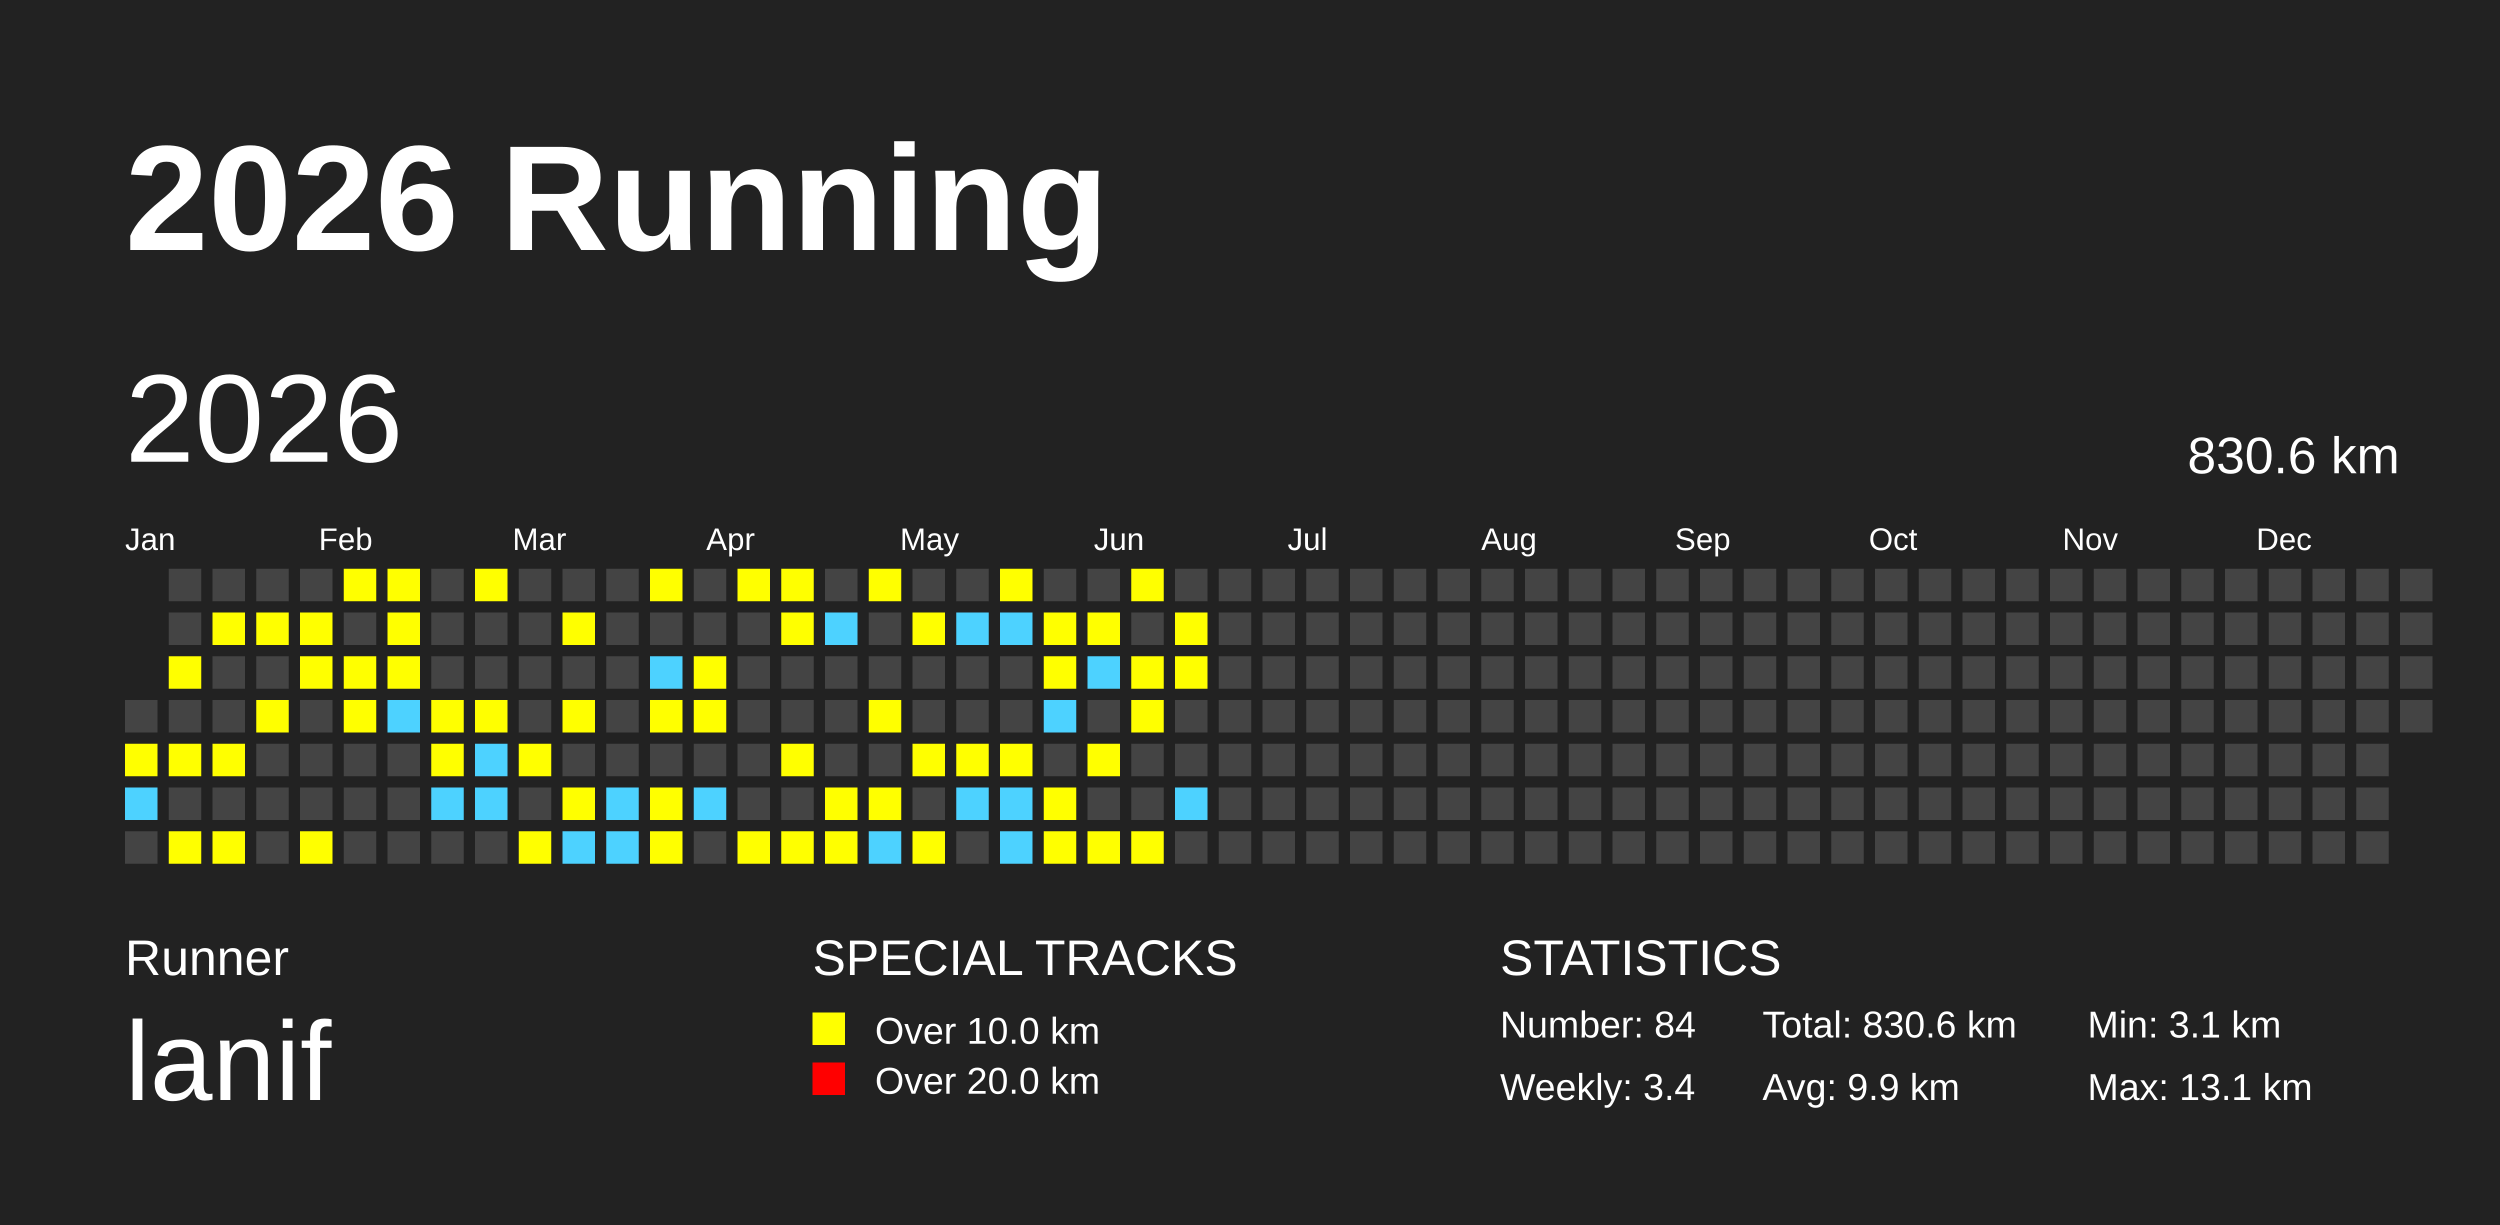
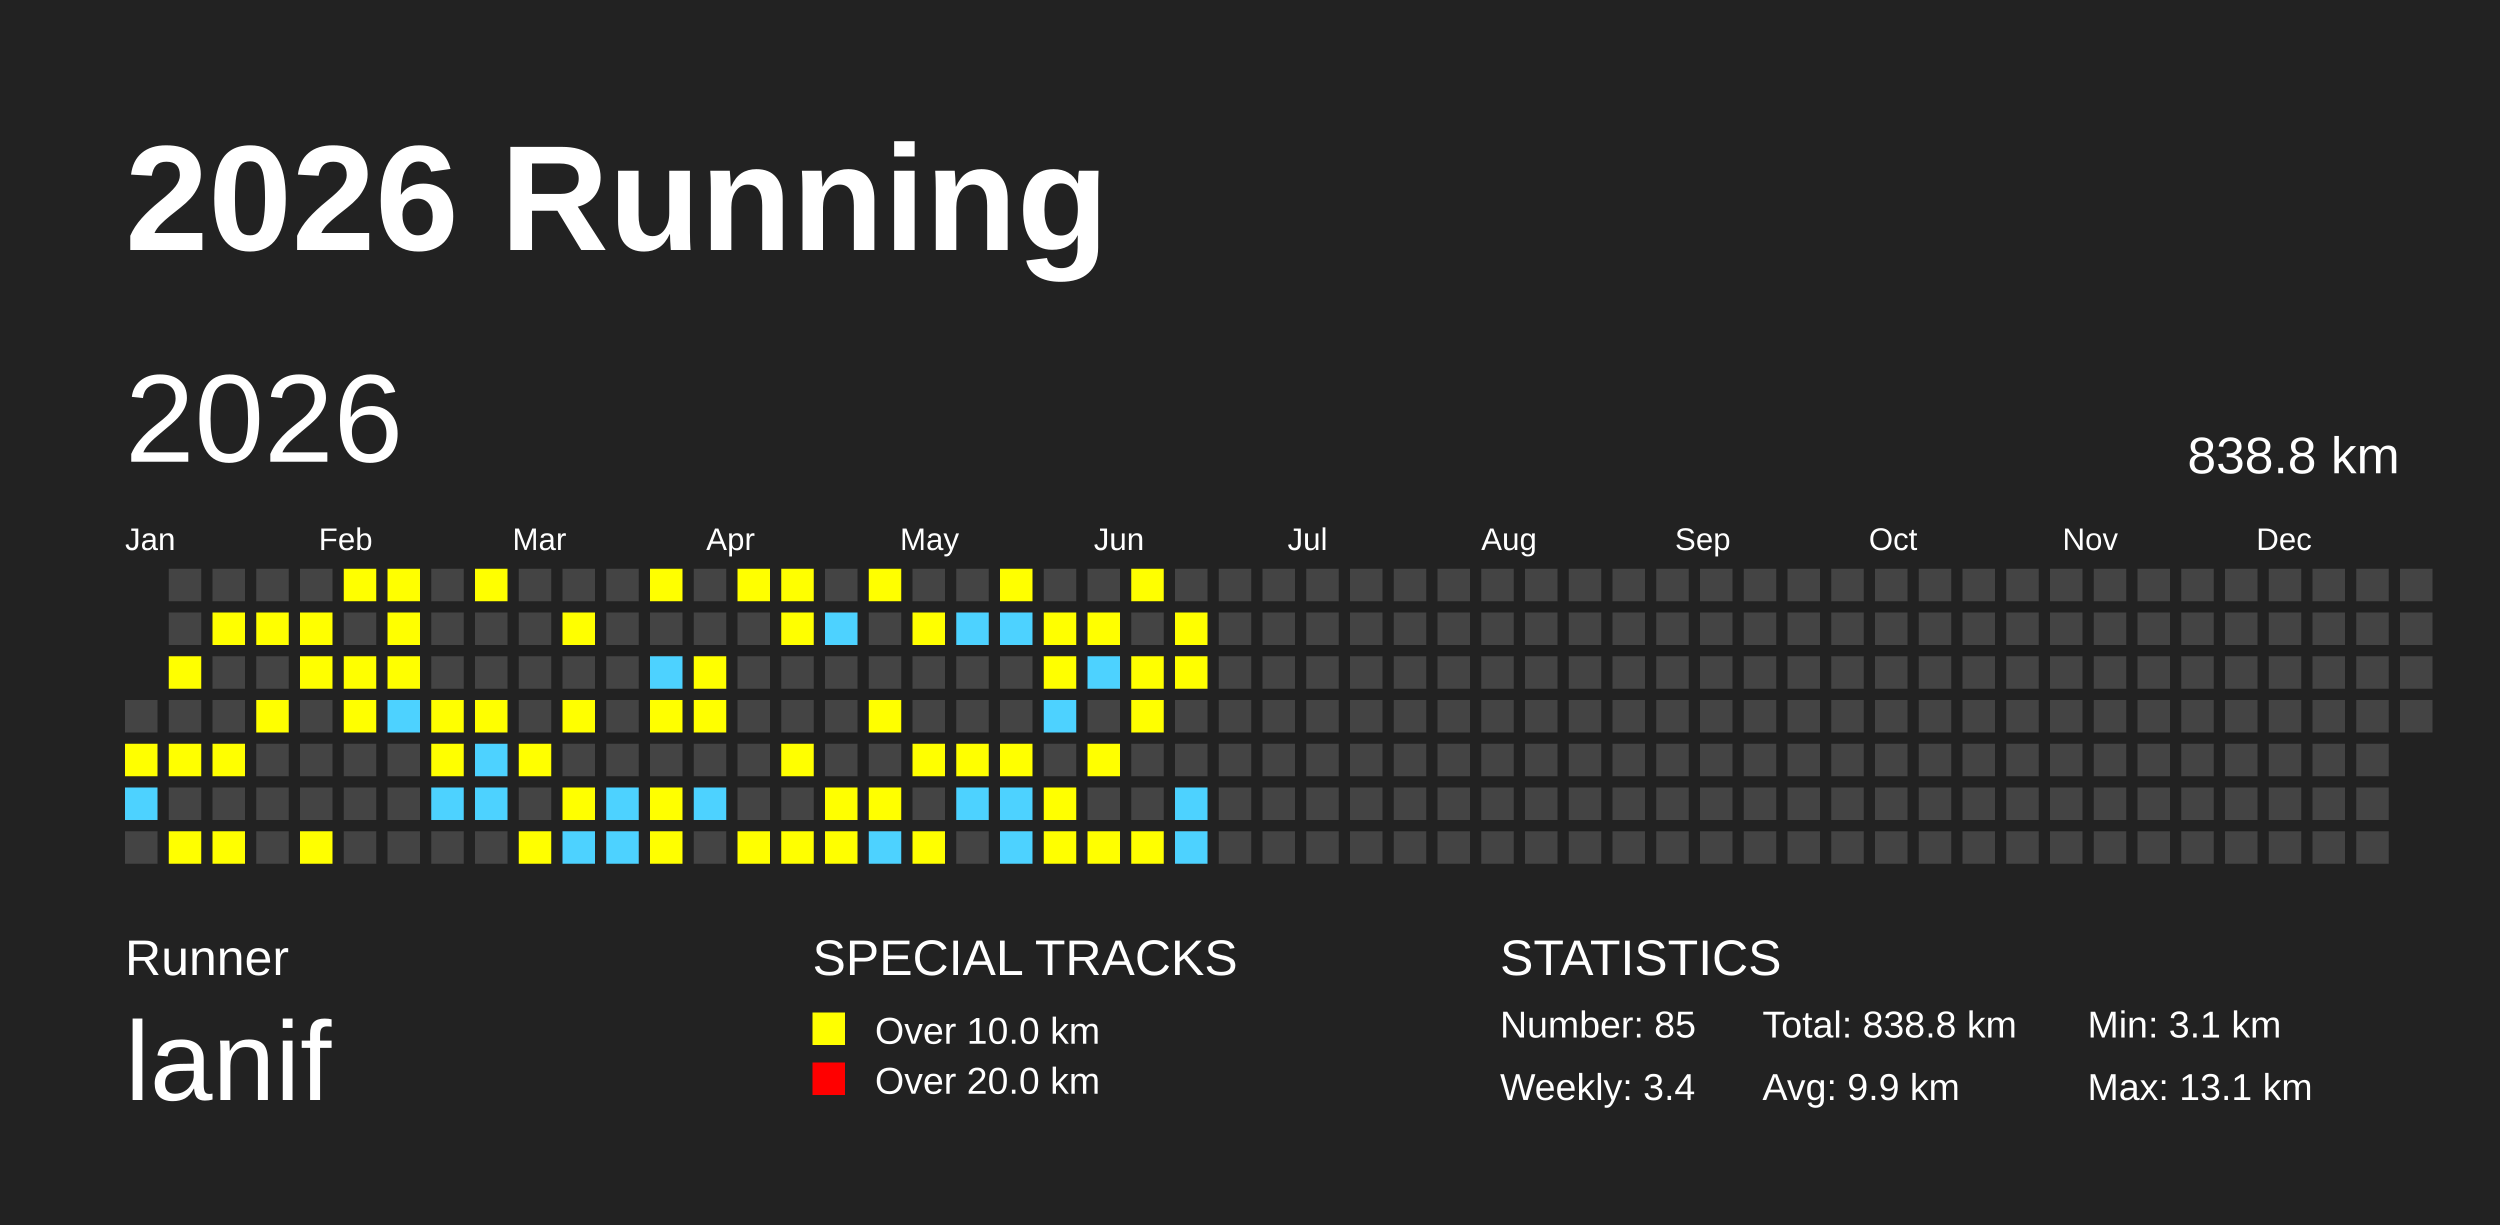
<svg xmlns="http://www.w3.org/2000/svg" baseProfile="full" height="98mm" version="1.1" viewBox="0,0,200,98" width="200mm">
  <defs />
  <rect fill="#222222" height="98" width="200" x="0" y="0" />
  <text fill="#FFFFFF" style="font-size:12px; font-family:Arial; font-weight:bold;" x="10" y="20">2026 Running</text>
  <text fill="#FFFFFF" style="font-size:4px; font-family:Arial" x="10" y="78">Runner</text>
  <text fill="#FFFFFF" style="font-size:9px; font-family:Arial" x="10" y="88">lanif</text>
  <text fill="#FFFFFF" style="font-size:4px; font-family:Arial" x="65" y="78">SPECIAL TRACKS</text>
  <rect fill="yellow" height="2.6" width="2.6" x="65" y="81" />
  <text fill="#FFFFFF" style="font-size:3px; font-family:Arial" x="70" y="83.5">Over 10.0 km</text>
  <rect fill="red" height="2.6" width="2.6" x="65" y="85" />
  <text fill="#FFFFFF" style="font-size:3px; font-family:Arial" x="70" y="87.5">Over 20.0 km</text>
  <text fill="#FFFFFF" style="font-size:4px; font-family:Arial" x="120" y="78">STATISTICS</text>
-   <text fill="#FFFFFF" style="font-size:3px; font-family:Arial" x="120" y="83">Number: 84</text>
+   <text fill="#FFFFFF" style="font-size:3px; font-family:Arial" x="120" y="83">Number: 85</text>
  <text fill="#FFFFFF" style="font-size:3px; font-family:Arial" x="120" y="88">Weekly: 3.4</text>
-   <text fill="#FFFFFF" style="font-size:3px; font-family:Arial" x="141" y="83">Total: 830.6 km</text>
+   <text fill="#FFFFFF" style="font-size:3px; font-family:Arial" x="141" y="83">Total: 838.8 km</text>
  <text fill="#FFFFFF" style="font-size:3px; font-family:Arial" x="141" y="88">Avg: 9.9 km</text>
  <text fill="#FFFFFF" style="font-size:3px; font-family:Arial" x="167" y="83">Min: 3.1 km</text>
  <text fill="#FFFFFF" style="font-size:3px; font-family:Arial" x="167" y="88">Max: 13.1 km</text>
  <text dominant-baseline="hanging" fill="#FFFFFF" style="font-size:10.0px; font-family:Arial;" x="10" y="30">2026</text>
-   <text dominant-baseline="hanging" fill="#FFFFFF" style="font-size:4.125px; font-family:Arial;" x="175" y="35">830.6 km</text>
+   <text dominant-baseline="hanging" fill="#FFFFFF" style="font-size:4.125px; font-family:Arial;" x="175" y="35">838.8 km</text>
  <text fill="#FFFFFF" style="font-size:2.5px; font-family:Arial" x="10.0" y="44">Jan</text>
  <text fill="#FFFFFF" style="font-size:2.5px; font-family:Arial" x="25.5" y="44">Feb</text>
  <text fill="#FFFFFF" style="font-size:2.5px; font-family:Arial" x="41.0" y="44">Mar</text>
  <text fill="#FFFFFF" style="font-size:2.5px; font-family:Arial" x="56.5" y="44">Apr</text>
  <text fill="#FFFFFF" style="font-size:2.5px; font-family:Arial" x="72.0" y="44">May</text>
  <text fill="#FFFFFF" style="font-size:2.5px; font-family:Arial" x="87.5" y="44">Jun</text>
  <text fill="#FFFFFF" style="font-size:2.5px; font-family:Arial" x="103.0" y="44">Jul</text>
  <text fill="#FFFFFF" style="font-size:2.5px; font-family:Arial" x="118.5" y="44">Aug</text>
  <text fill="#FFFFFF" style="font-size:2.5px; font-family:Arial" x="134.0" y="44">Sep</text>
  <text fill="#FFFFFF" style="font-size:2.5px; font-family:Arial" x="149.5" y="44">Oct</text>
  <text fill="#FFFFFF" style="font-size:2.5px; font-family:Arial" x="165.0" y="44">Nov</text>
  <text fill="#FFFFFF" style="font-size:2.5px; font-family:Arial" x="180.5" y="44">Dec</text>
  <rect fill="#444444" height="2.6" width="2.6" x="10.0" y="56.0" />
  <rect fill="yellow" height="2.6" width="2.6" x="10.0" y="59.5" />
  <rect fill="#4DD2FF" height="2.6" width="2.6" x="10.0" y="63.0" />
  <rect fill="#444444" height="2.6" width="2.6" x="10.0" y="66.5" />
  <rect fill="#444444" height="2.6" width="2.6" x="13.5" y="45.5" />
  <rect fill="#444444" height="2.6" width="2.6" x="13.5" y="49.0" />
  <rect fill="yellow" height="2.6" width="2.6" x="13.5" y="52.5" />
  <rect fill="#444444" height="2.6" width="2.6" x="13.5" y="56.0" />
  <rect fill="yellow" height="2.6" width="2.6" x="13.5" y="59.5" />
  <rect fill="#444444" height="2.6" width="2.6" x="13.5" y="63.0" />
  <rect fill="yellow" height="2.6" width="2.6" x="13.5" y="66.5" />
  <rect fill="#444444" height="2.6" width="2.6" x="17.0" y="45.5" />
  <rect fill="yellow" height="2.6" width="2.6" x="17.0" y="49.0" />
  <rect fill="#444444" height="2.6" width="2.6" x="17.0" y="52.5" />
  <rect fill="#444444" height="2.6" width="2.6" x="17.0" y="56.0" />
  <rect fill="yellow" height="2.6" width="2.6" x="17.0" y="59.5" />
  <rect fill="#444444" height="2.6" width="2.6" x="17.0" y="63.0" />
  <rect fill="yellow" height="2.6" width="2.6" x="17.0" y="66.5" />
  <rect fill="#444444" height="2.6" width="2.6" x="20.5" y="45.5" />
  <rect fill="yellow" height="2.6" width="2.6" x="20.5" y="49.0" />
  <rect fill="#444444" height="2.6" width="2.6" x="20.5" y="52.5" />
  <rect fill="yellow" height="2.6" width="2.6" x="20.5" y="56.0" />
  <rect fill="#444444" height="2.6" width="2.6" x="20.5" y="59.5" />
  <rect fill="#444444" height="2.6" width="2.6" x="20.5" y="63.0" />
  <rect fill="#444444" height="2.6" width="2.6" x="20.5" y="66.5" />
  <rect fill="#444444" height="2.6" width="2.6" x="24.0" y="45.5" />
  <rect fill="yellow" height="2.6" width="2.6" x="24.0" y="49.0" />
  <rect fill="yellow" height="2.6" width="2.6" x="24.0" y="52.5" />
  <rect fill="#444444" height="2.6" width="2.6" x="24.0" y="56.0" />
  <rect fill="#444444" height="2.6" width="2.6" x="24.0" y="59.5" />
  <rect fill="#444444" height="2.6" width="2.6" x="24.0" y="63.0" />
  <rect fill="yellow" height="2.6" width="2.6" x="24.0" y="66.5" />
  <rect fill="yellow" height="2.6" width="2.6" x="27.5" y="45.5" />
  <rect fill="#444444" height="2.6" width="2.6" x="27.5" y="49.0" />
  <rect fill="yellow" height="2.6" width="2.6" x="27.5" y="52.5" />
  <rect fill="yellow" height="2.6" width="2.6" x="27.5" y="56.0" />
  <rect fill="#444444" height="2.6" width="2.6" x="27.5" y="59.5" />
  <rect fill="#444444" height="2.6" width="2.6" x="27.5" y="63.0" />
  <rect fill="#444444" height="2.6" width="2.6" x="27.5" y="66.5" />
  <rect fill="yellow" height="2.6" width="2.6" x="31.0" y="45.5" />
  <rect fill="yellow" height="2.6" width="2.6" x="31.0" y="49.0" />
  <rect fill="yellow" height="2.6" width="2.6" x="31.0" y="52.5" />
  <rect fill="#4DD2FF" height="2.6" width="2.6" x="31.0" y="56.0" />
  <rect fill="#444444" height="2.6" width="2.6" x="31.0" y="59.5" />
  <rect fill="#444444" height="2.6" width="2.6" x="31.0" y="63.0" />
  <rect fill="#444444" height="2.6" width="2.6" x="31.0" y="66.5" />
  <rect fill="#444444" height="2.6" width="2.6" x="34.5" y="45.5" />
  <rect fill="#444444" height="2.6" width="2.6" x="34.5" y="49.0" />
  <rect fill="#444444" height="2.6" width="2.6" x="34.5" y="52.5" />
  <rect fill="yellow" height="2.6" width="2.6" x="34.5" y="56.0" />
  <rect fill="yellow" height="2.6" width="2.6" x="34.5" y="59.5" />
  <rect fill="#4DD2FF" height="2.6" width="2.6" x="34.5" y="63.0" />
  <rect fill="#444444" height="2.6" width="2.6" x="34.5" y="66.5" />
  <rect fill="yellow" height="2.6" width="2.6" x="38.0" y="45.5" />
  <rect fill="#444444" height="2.6" width="2.6" x="38.0" y="49.0" />
  <rect fill="#444444" height="2.6" width="2.6" x="38.0" y="52.5" />
  <rect fill="yellow" height="2.6" width="2.6" x="38.0" y="56.0" />
  <rect fill="#4DD2FF" height="2.6" width="2.6" x="38.0" y="59.5" />
  <rect fill="#4DD2FF" height="2.6" width="2.6" x="38.0" y="63.0" />
  <rect fill="#444444" height="2.6" width="2.6" x="38.0" y="66.5" />
  <rect fill="#444444" height="2.6" width="2.6" x="41.5" y="45.5" />
  <rect fill="#444444" height="2.6" width="2.6" x="41.5" y="49.0" />
  <rect fill="#444444" height="2.6" width="2.6" x="41.5" y="52.5" />
  <rect fill="#444444" height="2.6" width="2.6" x="41.5" y="56.0" />
  <rect fill="yellow" height="2.6" width="2.6" x="41.5" y="59.5" />
  <rect fill="#444444" height="2.6" width="2.6" x="41.5" y="63.0" />
  <rect fill="yellow" height="2.6" width="2.6" x="41.5" y="66.5" />
  <rect fill="#444444" height="2.6" width="2.6" x="45.0" y="45.5" />
  <rect fill="yellow" height="2.6" width="2.6" x="45.0" y="49.0" />
  <rect fill="#444444" height="2.6" width="2.6" x="45.0" y="52.5" />
  <rect fill="yellow" height="2.6" width="2.6" x="45.0" y="56.0" />
  <rect fill="#444444" height="2.6" width="2.6" x="45.0" y="59.5" />
  <rect fill="yellow" height="2.6" width="2.6" x="45.0" y="63.0" />
  <rect fill="#4DD2FF" height="2.6" width="2.6" x="45.0" y="66.5" />
  <rect fill="#444444" height="2.6" width="2.6" x="48.5" y="45.5" />
  <rect fill="#444444" height="2.6" width="2.6" x="48.5" y="49.0" />
  <rect fill="#444444" height="2.6" width="2.6" x="48.5" y="52.5" />
  <rect fill="#444444" height="2.6" width="2.6" x="48.5" y="56.0" />
  <rect fill="#444444" height="2.6" width="2.6" x="48.5" y="59.5" />
  <rect fill="#4DD2FF" height="2.6" width="2.6" x="48.5" y="63.0" />
  <rect fill="#4DD2FF" height="2.6" width="2.6" x="48.5" y="66.5" />
  <rect fill="yellow" height="2.6" width="2.6" x="52.0" y="45.5" />
  <rect fill="#444444" height="2.6" width="2.6" x="52.0" y="49.0" />
  <rect fill="#4DD2FF" height="2.6" width="2.6" x="52.0" y="52.5" />
  <rect fill="yellow" height="2.6" width="2.6" x="52.0" y="56.0" />
  <rect fill="#444444" height="2.6" width="2.6" x="52.0" y="59.5" />
  <rect fill="yellow" height="2.6" width="2.6" x="52.0" y="63.0" />
  <rect fill="yellow" height="2.6" width="2.6" x="52.0" y="66.5" />
  <rect fill="#444444" height="2.6" width="2.6" x="55.5" y="45.5" />
  <rect fill="#444444" height="2.6" width="2.6" x="55.5" y="49.0" />
  <rect fill="yellow" height="2.6" width="2.6" x="55.5" y="52.5" />
  <rect fill="yellow" height="2.6" width="2.6" x="55.5" y="56.0" />
  <rect fill="#444444" height="2.6" width="2.6" x="55.5" y="59.5" />
  <rect fill="#4DD2FF" height="2.6" width="2.6" x="55.5" y="63.0" />
  <rect fill="#444444" height="2.6" width="2.6" x="55.5" y="66.5" />
  <rect fill="yellow" height="2.6" width="2.6" x="59.0" y="45.5" />
  <rect fill="#444444" height="2.6" width="2.6" x="59.0" y="49.0" />
  <rect fill="#444444" height="2.6" width="2.6" x="59.0" y="52.5" />
  <rect fill="#444444" height="2.6" width="2.6" x="59.0" y="56.0" />
  <rect fill="#444444" height="2.6" width="2.6" x="59.0" y="59.5" />
  <rect fill="#444444" height="2.6" width="2.6" x="59.0" y="63.0" />
  <rect fill="yellow" height="2.6" width="2.6" x="59.0" y="66.5" />
  <rect fill="yellow" height="2.6" width="2.6" x="62.5" y="45.5" />
  <rect fill="yellow" height="2.6" width="2.6" x="62.5" y="49.0" />
  <rect fill="#444444" height="2.6" width="2.6" x="62.5" y="52.5" />
  <rect fill="#444444" height="2.6" width="2.6" x="62.5" y="56.0" />
  <rect fill="yellow" height="2.6" width="2.6" x="62.5" y="59.5" />
  <rect fill="#444444" height="2.6" width="2.6" x="62.5" y="63.0" />
  <rect fill="yellow" height="2.6" width="2.6" x="62.5" y="66.5" />
  <rect fill="#444444" height="2.6" width="2.6" x="66.0" y="45.5" />
  <rect fill="#4DD2FF" height="2.6" width="2.6" x="66.0" y="49.0" />
  <rect fill="#444444" height="2.6" width="2.6" x="66.0" y="52.5" />
  <rect fill="#444444" height="2.6" width="2.6" x="66.0" y="56.0" />
  <rect fill="#444444" height="2.6" width="2.6" x="66.0" y="59.5" />
  <rect fill="yellow" height="2.6" width="2.6" x="66.0" y="63.0" />
  <rect fill="yellow" height="2.6" width="2.6" x="66.0" y="66.5" />
  <rect fill="yellow" height="2.6" width="2.6" x="69.5" y="45.5" />
  <rect fill="#444444" height="2.6" width="2.6" x="69.5" y="49.0" />
  <rect fill="#444444" height="2.6" width="2.6" x="69.5" y="52.5" />
  <rect fill="yellow" height="2.6" width="2.6" x="69.5" y="56.0" />
  <rect fill="#444444" height="2.6" width="2.6" x="69.5" y="59.5" />
  <rect fill="yellow" height="2.6" width="2.6" x="69.5" y="63.0" />
  <rect fill="#4DD2FF" height="2.6" width="2.6" x="69.5" y="66.5" />
  <rect fill="#444444" height="2.6" width="2.6" x="73.0" y="45.5" />
  <rect fill="yellow" height="2.6" width="2.6" x="73.0" y="49.0" />
  <rect fill="#444444" height="2.6" width="2.6" x="73.0" y="52.5" />
  <rect fill="#444444" height="2.6" width="2.6" x="73.0" y="56.0" />
  <rect fill="yellow" height="2.6" width="2.6" x="73.0" y="59.5" />
  <rect fill="#444444" height="2.6" width="2.6" x="73.0" y="63.0" />
  <rect fill="yellow" height="2.6" width="2.6" x="73.0" y="66.5" />
  <rect fill="#444444" height="2.6" width="2.6" x="76.5" y="45.5" />
  <rect fill="#4DD2FF" height="2.6" width="2.6" x="76.5" y="49.0" />
  <rect fill="#444444" height="2.6" width="2.6" x="76.5" y="52.5" />
  <rect fill="#444444" height="2.6" width="2.6" x="76.5" y="56.0" />
  <rect fill="yellow" height="2.6" width="2.6" x="76.5" y="59.5" />
  <rect fill="#4DD2FF" height="2.6" width="2.6" x="76.5" y="63.0" />
  <rect fill="#444444" height="2.6" width="2.6" x="76.5" y="66.5" />
  <rect fill="yellow" height="2.6" width="2.6" x="80.0" y="45.5" />
  <rect fill="#4DD2FF" height="2.6" width="2.6" x="80.0" y="49.0" />
  <rect fill="#444444" height="2.6" width="2.6" x="80.0" y="52.5" />
  <rect fill="#444444" height="2.6" width="2.6" x="80.0" y="56.0" />
  <rect fill="yellow" height="2.6" width="2.6" x="80.0" y="59.5" />
  <rect fill="#4DD2FF" height="2.6" width="2.6" x="80.0" y="63.0" />
  <rect fill="#4DD2FF" height="2.6" width="2.6" x="80.0" y="66.5" />
  <rect fill="#444444" height="2.6" width="2.6" x="83.5" y="45.5" />
  <rect fill="yellow" height="2.6" width="2.6" x="83.5" y="49.0" />
  <rect fill="yellow" height="2.6" width="2.6" x="83.5" y="52.5" />
  <rect fill="#4DD2FF" height="2.6" width="2.6" x="83.5" y="56.0" />
  <rect fill="#444444" height="2.6" width="2.6" x="83.5" y="59.5" />
  <rect fill="yellow" height="2.6" width="2.6" x="83.5" y="63.0" />
  <rect fill="yellow" height="2.6" width="2.6" x="83.5" y="66.5" />
  <rect fill="#444444" height="2.6" width="2.6" x="87.0" y="45.5" />
  <rect fill="yellow" height="2.6" width="2.6" x="87.0" y="49.0" />
  <rect fill="#4DD2FF" height="2.6" width="2.6" x="87.0" y="52.5" />
  <rect fill="#444444" height="2.6" width="2.6" x="87.0" y="56.0" />
  <rect fill="yellow" height="2.6" width="2.6" x="87.0" y="59.5" />
  <rect fill="#444444" height="2.6" width="2.6" x="87.0" y="63.0" />
  <rect fill="yellow" height="2.6" width="2.6" x="87.0" y="66.5" />
  <rect fill="yellow" height="2.6" width="2.6" x="90.5" y="45.5" />
  <rect fill="#444444" height="2.6" width="2.6" x="90.5" y="49.0" />
  <rect fill="yellow" height="2.6" width="2.6" x="90.5" y="52.5" />
  <rect fill="yellow" height="2.6" width="2.6" x="90.5" y="56.0" />
  <rect fill="#444444" height="2.6" width="2.6" x="90.5" y="59.5" />
  <rect fill="#444444" height="2.6" width="2.6" x="90.5" y="63.0" />
  <rect fill="yellow" height="2.6" width="2.6" x="90.5" y="66.5" />
  <rect fill="#444444" height="2.6" width="2.6" x="94.0" y="45.5" />
  <rect fill="yellow" height="2.6" width="2.6" x="94.0" y="49.0" />
  <rect fill="yellow" height="2.6" width="2.6" x="94.0" y="52.5" />
  <rect fill="#444444" height="2.6" width="2.6" x="94.0" y="56.0" />
  <rect fill="#444444" height="2.6" width="2.6" x="94.0" y="59.5" />
  <rect fill="#4DD2FF" height="2.6" width="2.6" x="94.0" y="63.0" />
-   <rect fill="#444444" height="2.6" width="2.6" x="94.0" y="66.5" />
+   <rect fill="#4DD2FF" height="2.6" width="2.6" x="94.0" y="66.5" />
  <rect fill="#444444" height="2.6" width="2.6" x="97.5" y="45.5" />
  <rect fill="#444444" height="2.6" width="2.6" x="97.5" y="49.0" />
  <rect fill="#444444" height="2.6" width="2.6" x="97.5" y="52.5" />
  <rect fill="#444444" height="2.6" width="2.6" x="97.5" y="56.0" />
  <rect fill="#444444" height="2.6" width="2.6" x="97.5" y="59.5" />
  <rect fill="#444444" height="2.6" width="2.6" x="97.5" y="63.0" />
  <rect fill="#444444" height="2.6" width="2.6" x="97.5" y="66.5" />
  <rect fill="#444444" height="2.6" width="2.6" x="101.0" y="45.5" />
  <rect fill="#444444" height="2.6" width="2.6" x="101.0" y="49.0" />
  <rect fill="#444444" height="2.6" width="2.6" x="101.0" y="52.5" />
  <rect fill="#444444" height="2.6" width="2.6" x="101.0" y="56.0" />
  <rect fill="#444444" height="2.6" width="2.6" x="101.0" y="59.5" />
  <rect fill="#444444" height="2.6" width="2.6" x="101.0" y="63.0" />
  <rect fill="#444444" height="2.6" width="2.6" x="101.0" y="66.5" />
  <rect fill="#444444" height="2.6" width="2.6" x="104.5" y="45.5" />
  <rect fill="#444444" height="2.6" width="2.6" x="104.5" y="49.0" />
  <rect fill="#444444" height="2.6" width="2.6" x="104.5" y="52.5" />
  <rect fill="#444444" height="2.6" width="2.6" x="104.5" y="56.0" />
  <rect fill="#444444" height="2.6" width="2.6" x="104.5" y="59.5" />
  <rect fill="#444444" height="2.6" width="2.6" x="104.5" y="63.0" />
  <rect fill="#444444" height="2.6" width="2.6" x="104.5" y="66.5" />
  <rect fill="#444444" height="2.6" width="2.6" x="108.0" y="45.5" />
  <rect fill="#444444" height="2.6" width="2.6" x="108.0" y="49.0" />
  <rect fill="#444444" height="2.6" width="2.6" x="108.0" y="52.5" />
  <rect fill="#444444" height="2.6" width="2.6" x="108.0" y="56.0" />
  <rect fill="#444444" height="2.6" width="2.6" x="108.0" y="59.5" />
  <rect fill="#444444" height="2.6" width="2.6" x="108.0" y="63.0" />
  <rect fill="#444444" height="2.6" width="2.6" x="108.0" y="66.5" />
  <rect fill="#444444" height="2.6" width="2.6" x="111.5" y="45.5" />
  <rect fill="#444444" height="2.6" width="2.6" x="111.5" y="49.0" />
  <rect fill="#444444" height="2.6" width="2.6" x="111.5" y="52.5" />
  <rect fill="#444444" height="2.6" width="2.6" x="111.5" y="56.0" />
  <rect fill="#444444" height="2.6" width="2.6" x="111.5" y="59.5" />
  <rect fill="#444444" height="2.6" width="2.6" x="111.5" y="63.0" />
  <rect fill="#444444" height="2.6" width="2.6" x="111.5" y="66.5" />
  <rect fill="#444444" height="2.6" width="2.6" x="115.0" y="45.5" />
  <rect fill="#444444" height="2.6" width="2.6" x="115.0" y="49.0" />
  <rect fill="#444444" height="2.6" width="2.6" x="115.0" y="52.5" />
  <rect fill="#444444" height="2.6" width="2.6" x="115.0" y="56.0" />
  <rect fill="#444444" height="2.6" width="2.6" x="115.0" y="59.5" />
  <rect fill="#444444" height="2.6" width="2.6" x="115.0" y="63.0" />
  <rect fill="#444444" height="2.6" width="2.6" x="115.0" y="66.5" />
  <rect fill="#444444" height="2.6" width="2.6" x="118.5" y="45.5" />
  <rect fill="#444444" height="2.6" width="2.6" x="118.5" y="49.0" />
  <rect fill="#444444" height="2.6" width="2.6" x="118.5" y="52.5" />
  <rect fill="#444444" height="2.6" width="2.6" x="118.5" y="56.0" />
  <rect fill="#444444" height="2.6" width="2.6" x="118.5" y="59.5" />
  <rect fill="#444444" height="2.6" width="2.6" x="118.5" y="63.0" />
  <rect fill="#444444" height="2.6" width="2.6" x="118.5" y="66.5" />
  <rect fill="#444444" height="2.6" width="2.6" x="122.0" y="45.5" />
  <rect fill="#444444" height="2.6" width="2.6" x="122.0" y="49.0" />
  <rect fill="#444444" height="2.6" width="2.6" x="122.0" y="52.5" />
  <rect fill="#444444" height="2.6" width="2.6" x="122.0" y="56.0" />
  <rect fill="#444444" height="2.6" width="2.6" x="122.0" y="59.5" />
  <rect fill="#444444" height="2.6" width="2.6" x="122.0" y="63.0" />
  <rect fill="#444444" height="2.6" width="2.6" x="122.0" y="66.5" />
  <rect fill="#444444" height="2.6" width="2.6" x="125.5" y="45.5" />
  <rect fill="#444444" height="2.6" width="2.6" x="125.5" y="49.0" />
  <rect fill="#444444" height="2.6" width="2.6" x="125.5" y="52.5" />
  <rect fill="#444444" height="2.6" width="2.6" x="125.5" y="56.0" />
  <rect fill="#444444" height="2.6" width="2.6" x="125.5" y="59.5" />
  <rect fill="#444444" height="2.6" width="2.6" x="125.5" y="63.0" />
  <rect fill="#444444" height="2.6" width="2.6" x="125.5" y="66.5" />
  <rect fill="#444444" height="2.6" width="2.6" x="129.0" y="45.5" />
  <rect fill="#444444" height="2.6" width="2.6" x="129.0" y="49.0" />
  <rect fill="#444444" height="2.6" width="2.6" x="129.0" y="52.5" />
  <rect fill="#444444" height="2.6" width="2.6" x="129.0" y="56.0" />
  <rect fill="#444444" height="2.6" width="2.6" x="129.0" y="59.5" />
  <rect fill="#444444" height="2.6" width="2.6" x="129.0" y="63.0" />
  <rect fill="#444444" height="2.6" width="2.6" x="129.0" y="66.5" />
  <rect fill="#444444" height="2.6" width="2.6" x="132.5" y="45.5" />
  <rect fill="#444444" height="2.6" width="2.6" x="132.5" y="49.0" />
  <rect fill="#444444" height="2.6" width="2.6" x="132.5" y="52.5" />
  <rect fill="#444444" height="2.6" width="2.6" x="132.5" y="56.0" />
  <rect fill="#444444" height="2.6" width="2.6" x="132.5" y="59.5" />
  <rect fill="#444444" height="2.6" width="2.6" x="132.5" y="63.0" />
  <rect fill="#444444" height="2.6" width="2.6" x="132.5" y="66.5" />
  <rect fill="#444444" height="2.6" width="2.6" x="136.0" y="45.5" />
  <rect fill="#444444" height="2.6" width="2.6" x="136.0" y="49.0" />
  <rect fill="#444444" height="2.6" width="2.6" x="136.0" y="52.5" />
  <rect fill="#444444" height="2.6" width="2.6" x="136.0" y="56.0" />
  <rect fill="#444444" height="2.6" width="2.6" x="136.0" y="59.5" />
  <rect fill="#444444" height="2.6" width="2.6" x="136.0" y="63.0" />
  <rect fill="#444444" height="2.6" width="2.6" x="136.0" y="66.5" />
  <rect fill="#444444" height="2.6" width="2.6" x="139.5" y="45.5" />
  <rect fill="#444444" height="2.6" width="2.6" x="139.5" y="49.0" />
  <rect fill="#444444" height="2.6" width="2.6" x="139.5" y="52.5" />
  <rect fill="#444444" height="2.6" width="2.6" x="139.5" y="56.0" />
  <rect fill="#444444" height="2.6" width="2.6" x="139.5" y="59.5" />
  <rect fill="#444444" height="2.6" width="2.6" x="139.5" y="63.0" />
  <rect fill="#444444" height="2.6" width="2.6" x="139.5" y="66.5" />
  <rect fill="#444444" height="2.6" width="2.6" x="143.0" y="45.5" />
  <rect fill="#444444" height="2.6" width="2.6" x="143.0" y="49.0" />
  <rect fill="#444444" height="2.6" width="2.6" x="143.0" y="52.5" />
  <rect fill="#444444" height="2.6" width="2.6" x="143.0" y="56.0" />
  <rect fill="#444444" height="2.6" width="2.6" x="143.0" y="59.5" />
  <rect fill="#444444" height="2.6" width="2.6" x="143.0" y="63.0" />
  <rect fill="#444444" height="2.6" width="2.6" x="143.0" y="66.5" />
  <rect fill="#444444" height="2.6" width="2.6" x="146.5" y="45.5" />
  <rect fill="#444444" height="2.6" width="2.6" x="146.5" y="49.0" />
  <rect fill="#444444" height="2.6" width="2.6" x="146.5" y="52.5" />
  <rect fill="#444444" height="2.6" width="2.6" x="146.5" y="56.0" />
  <rect fill="#444444" height="2.6" width="2.6" x="146.5" y="59.5" />
  <rect fill="#444444" height="2.6" width="2.6" x="146.5" y="63.0" />
  <rect fill="#444444" height="2.6" width="2.6" x="146.5" y="66.5" />
  <rect fill="#444444" height="2.6" width="2.6" x="150.0" y="45.5" />
  <rect fill="#444444" height="2.6" width="2.6" x="150.0" y="49.0" />
  <rect fill="#444444" height="2.6" width="2.6" x="150.0" y="52.5" />
  <rect fill="#444444" height="2.6" width="2.6" x="150.0" y="56.0" />
  <rect fill="#444444" height="2.6" width="2.6" x="150.0" y="59.5" />
  <rect fill="#444444" height="2.6" width="2.6" x="150.0" y="63.0" />
  <rect fill="#444444" height="2.6" width="2.6" x="150.0" y="66.5" />
  <rect fill="#444444" height="2.6" width="2.6" x="153.5" y="45.5" />
  <rect fill="#444444" height="2.6" width="2.6" x="153.5" y="49.0" />
  <rect fill="#444444" height="2.6" width="2.6" x="153.5" y="52.5" />
  <rect fill="#444444" height="2.6" width="2.6" x="153.5" y="56.0" />
  <rect fill="#444444" height="2.6" width="2.6" x="153.5" y="59.5" />
  <rect fill="#444444" height="2.6" width="2.6" x="153.5" y="63.0" />
  <rect fill="#444444" height="2.6" width="2.6" x="153.5" y="66.5" />
  <rect fill="#444444" height="2.6" width="2.6" x="157.0" y="45.5" />
  <rect fill="#444444" height="2.6" width="2.6" x="157.0" y="49.0" />
  <rect fill="#444444" height="2.6" width="2.6" x="157.0" y="52.5" />
  <rect fill="#444444" height="2.6" width="2.6" x="157.0" y="56.0" />
  <rect fill="#444444" height="2.6" width="2.6" x="157.0" y="59.5" />
  <rect fill="#444444" height="2.6" width="2.6" x="157.0" y="63.0" />
  <rect fill="#444444" height="2.6" width="2.6" x="157.0" y="66.5" />
  <rect fill="#444444" height="2.6" width="2.6" x="160.5" y="45.5" />
  <rect fill="#444444" height="2.6" width="2.6" x="160.5" y="49.0" />
  <rect fill="#444444" height="2.6" width="2.6" x="160.5" y="52.5" />
  <rect fill="#444444" height="2.6" width="2.6" x="160.5" y="56.0" />
  <rect fill="#444444" height="2.6" width="2.6" x="160.5" y="59.5" />
  <rect fill="#444444" height="2.6" width="2.6" x="160.5" y="63.0" />
  <rect fill="#444444" height="2.6" width="2.6" x="160.5" y="66.5" />
  <rect fill="#444444" height="2.6" width="2.6" x="164.0" y="45.5" />
  <rect fill="#444444" height="2.6" width="2.6" x="164.0" y="49.0" />
  <rect fill="#444444" height="2.6" width="2.6" x="164.0" y="52.5" />
  <rect fill="#444444" height="2.6" width="2.6" x="164.0" y="56.0" />
  <rect fill="#444444" height="2.6" width="2.6" x="164.0" y="59.5" />
  <rect fill="#444444" height="2.6" width="2.6" x="164.0" y="63.0" />
  <rect fill="#444444" height="2.6" width="2.6" x="164.0" y="66.5" />
  <rect fill="#444444" height="2.6" width="2.6" x="167.5" y="45.5" />
  <rect fill="#444444" height="2.6" width="2.6" x="167.5" y="49.0" />
  <rect fill="#444444" height="2.6" width="2.6" x="167.5" y="52.5" />
  <rect fill="#444444" height="2.6" width="2.6" x="167.5" y="56.0" />
  <rect fill="#444444" height="2.6" width="2.6" x="167.5" y="59.5" />
  <rect fill="#444444" height="2.6" width="2.6" x="167.5" y="63.0" />
  <rect fill="#444444" height="2.6" width="2.6" x="167.5" y="66.5" />
  <rect fill="#444444" height="2.6" width="2.6" x="171.0" y="45.5" />
  <rect fill="#444444" height="2.6" width="2.6" x="171.0" y="49.0" />
  <rect fill="#444444" height="2.6" width="2.6" x="171.0" y="52.5" />
  <rect fill="#444444" height="2.6" width="2.6" x="171.0" y="56.0" />
  <rect fill="#444444" height="2.6" width="2.6" x="171.0" y="59.5" />
  <rect fill="#444444" height="2.6" width="2.6" x="171.0" y="63.0" />
  <rect fill="#444444" height="2.6" width="2.6" x="171.0" y="66.5" />
  <rect fill="#444444" height="2.6" width="2.6" x="174.5" y="45.5" />
  <rect fill="#444444" height="2.6" width="2.6" x="174.5" y="49.0" />
  <rect fill="#444444" height="2.6" width="2.6" x="174.5" y="52.5" />
  <rect fill="#444444" height="2.6" width="2.6" x="174.5" y="56.0" />
  <rect fill="#444444" height="2.6" width="2.6" x="174.5" y="59.5" />
  <rect fill="#444444" height="2.6" width="2.6" x="174.5" y="63.0" />
  <rect fill="#444444" height="2.6" width="2.6" x="174.5" y="66.5" />
  <rect fill="#444444" height="2.6" width="2.6" x="178.0" y="45.5" />
  <rect fill="#444444" height="2.6" width="2.6" x="178.0" y="49.0" />
  <rect fill="#444444" height="2.6" width="2.6" x="178.0" y="52.5" />
  <rect fill="#444444" height="2.6" width="2.6" x="178.0" y="56.0" />
  <rect fill="#444444" height="2.6" width="2.6" x="178.0" y="59.5" />
  <rect fill="#444444" height="2.6" width="2.6" x="178.0" y="63.0" />
  <rect fill="#444444" height="2.6" width="2.6" x="178.0" y="66.5" />
  <rect fill="#444444" height="2.6" width="2.6" x="181.5" y="45.5" />
  <rect fill="#444444" height="2.6" width="2.6" x="181.5" y="49.0" />
  <rect fill="#444444" height="2.6" width="2.6" x="181.5" y="52.5" />
  <rect fill="#444444" height="2.6" width="2.6" x="181.5" y="56.0" />
  <rect fill="#444444" height="2.6" width="2.6" x="181.5" y="59.5" />
  <rect fill="#444444" height="2.6" width="2.6" x="181.5" y="63.0" />
  <rect fill="#444444" height="2.6" width="2.6" x="181.5" y="66.5" />
  <rect fill="#444444" height="2.6" width="2.6" x="185.0" y="45.5" />
  <rect fill="#444444" height="2.6" width="2.6" x="185.0" y="49.0" />
  <rect fill="#444444" height="2.6" width="2.6" x="185.0" y="52.5" />
  <rect fill="#444444" height="2.6" width="2.6" x="185.0" y="56.0" />
  <rect fill="#444444" height="2.6" width="2.6" x="185.0" y="59.5" />
  <rect fill="#444444" height="2.6" width="2.6" x="185.0" y="63.0" />
  <rect fill="#444444" height="2.6" width="2.6" x="185.0" y="66.5" />
  <rect fill="#444444" height="2.6" width="2.6" x="188.5" y="45.5" />
  <rect fill="#444444" height="2.6" width="2.6" x="188.5" y="49.0" />
  <rect fill="#444444" height="2.6" width="2.6" x="188.5" y="52.5" />
  <rect fill="#444444" height="2.6" width="2.6" x="188.5" y="56.0" />
  <rect fill="#444444" height="2.6" width="2.6" x="188.5" y="59.5" />
  <rect fill="#444444" height="2.6" width="2.6" x="188.5" y="63.0" />
  <rect fill="#444444" height="2.6" width="2.6" x="188.5" y="66.5" />
  <rect fill="#444444" height="2.6" width="2.6" x="192.0" y="45.5" />
  <rect fill="#444444" height="2.6" width="2.6" x="192.0" y="49.0" />
  <rect fill="#444444" height="2.6" width="2.6" x="192.0" y="52.5" />
  <rect fill="#444444" height="2.6" width="2.6" x="192.0" y="56.0" />
</svg>
